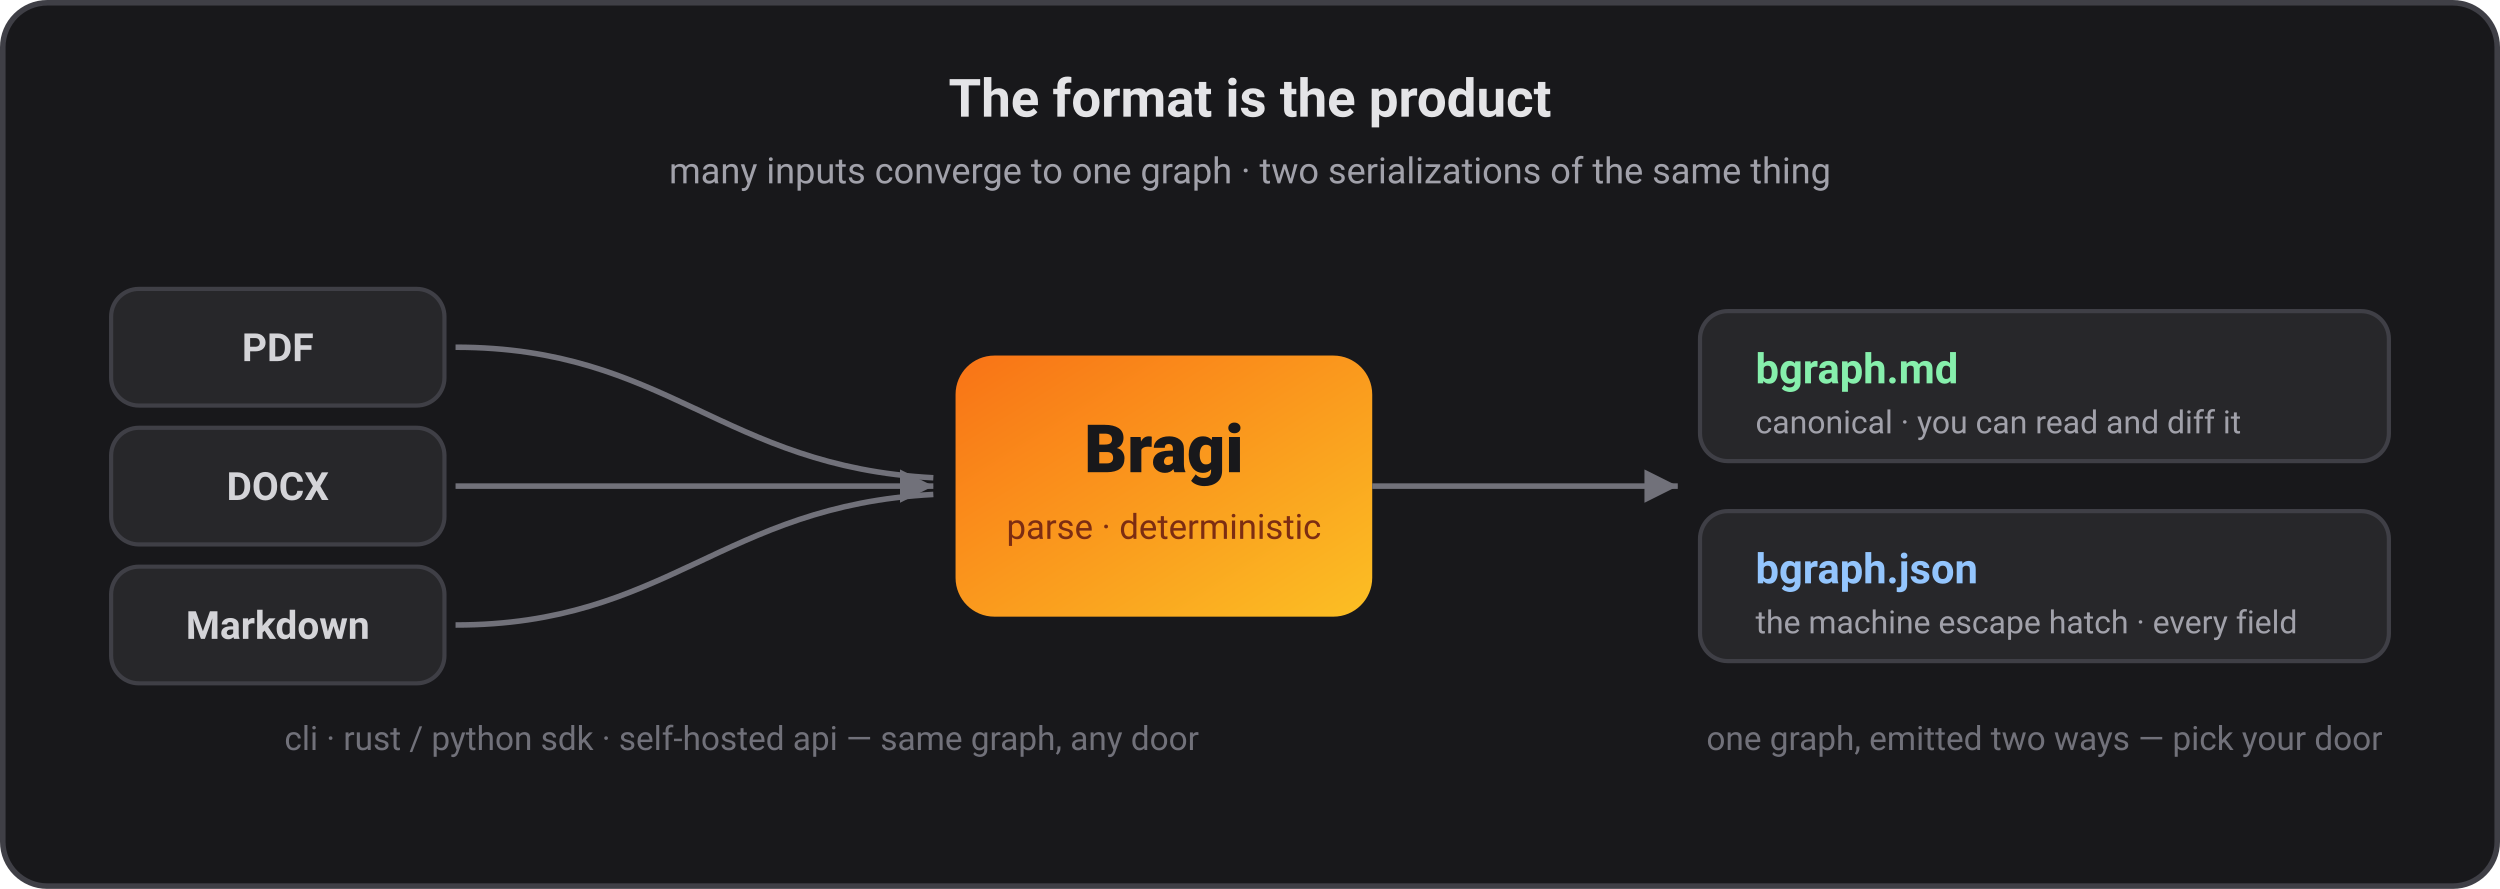
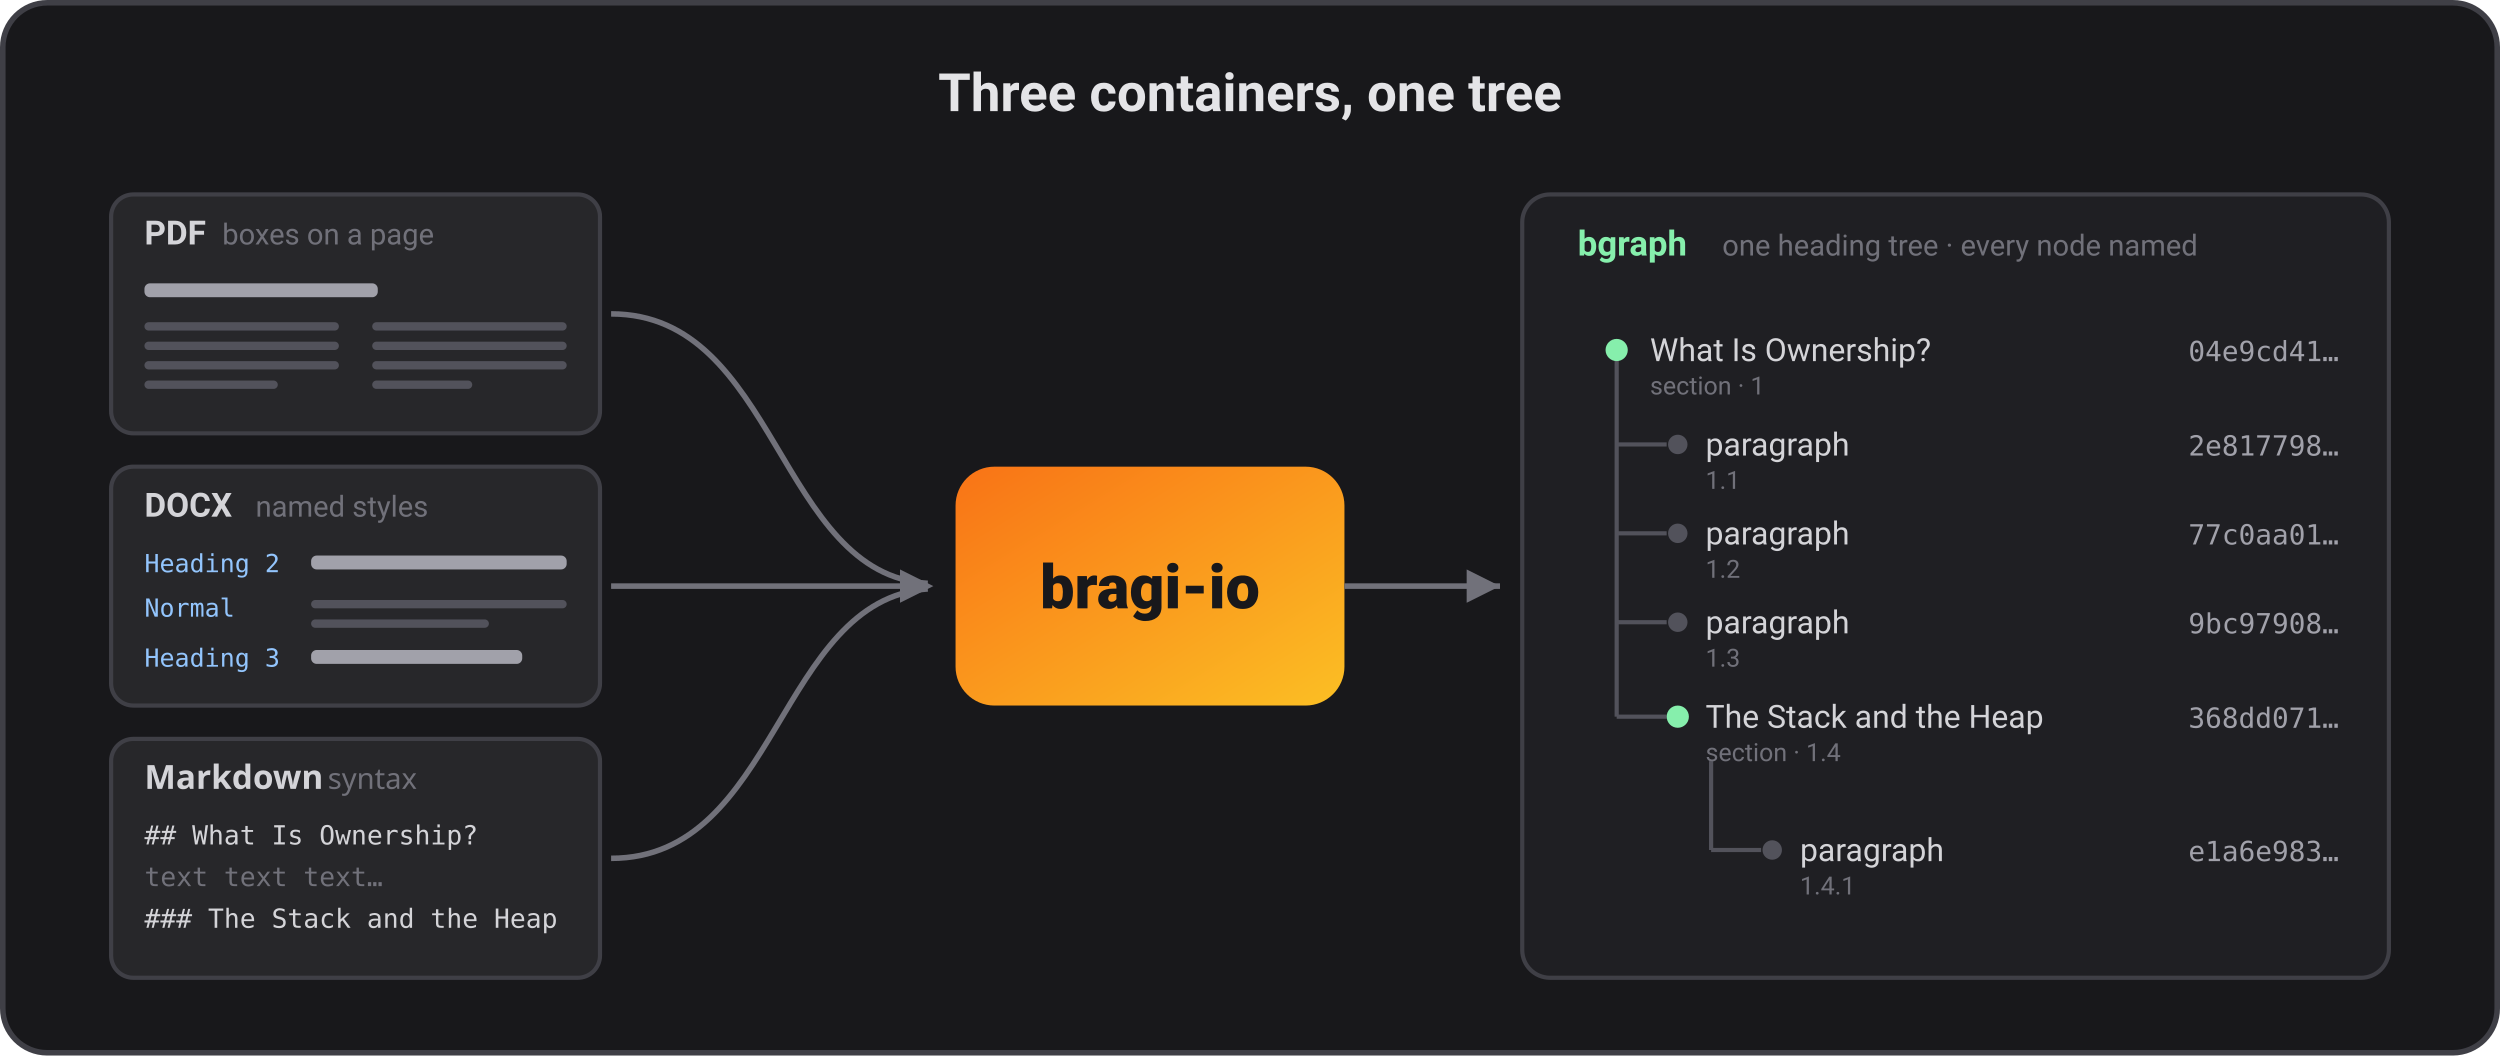
- <svg xmlns="http://www.w3.org/2000/svg" viewBox="0 0 900 320" width="900" height="320" font-family="ui-sans-serif, system-ui, -apple-system, Segoe UI, Roboto, Helvetica, Arial, sans-serif" role="img" aria-label="pdf, docx and md converge through Bragi into one bgraph, serialized as bgraph.md and bgraph.json">
+ <svg xmlns="http://www.w3.org/2000/svg" viewBox="0 0 900 380" width="900" height="380" font-family="ui-sans-serif, system-ui, -apple-system, Segoe UI, Roboto, Helvetica, Arial, sans-serif" role="img" aria-label="The same chapter in a PDF, a DOCX and a Markdown file is parsed by Bragi into one heading tree whose nodes carry content-derived names">
  <defs>
    <linearGradient id="bragiFlame" x1="0" y1="0" x2="1" y2="1">
      <stop offset="0" stop-color="#f97316" />
      <stop offset="1" stop-color="#fbbf24" />
    </linearGradient>
  </defs>
-   <rect x="1" y="1" width="898" height="318" rx="16" fill="#18181b" stroke="#3f3f46" stroke-width="2" />
-   <text x="450" y="42" text-anchor="middle" font-size="19" font-weight="700" fill="#e4e4e7">The format is the product</text>
-   <text x="450" y="66" text-anchor="middle" font-size="13" fill="#a1a1aa">many inputs converge to one graph · two serializations of the same thing</text>
-   <g font-size="14" font-weight="600">
-     <rect x="40" y="104" width="120" height="42" rx="10" fill="#27272a" stroke="#3f3f46" stroke-width="1.5" />
-     <text x="100" y="130" text-anchor="middle" fill="#d4d4d8">PDF</text>
-     <rect x="40" y="154" width="120" height="42" rx="10" fill="#27272a" stroke="#3f3f46" stroke-width="1.5" />
-     <text x="100" y="180" text-anchor="middle" fill="#d4d4d8">DOCX</text>
-     <rect x="40" y="204" width="120" height="42" rx="10" fill="#27272a" stroke="#3f3f46" stroke-width="1.5" />
-     <text x="100" y="230" text-anchor="middle" fill="#d4d4d8">Markdown</text>
+   <rect x="1" y="1" width="898" height="378" rx="16" fill="#18181b" stroke="#3f3f46" stroke-width="2" />
+   <text x="450" y="40" text-anchor="middle" font-size="19" font-weight="700" fill="#e4e4e7">Three containers, one tree</text>
+   <g>
+     <rect x="40" y="70" width="176" height="86" rx="8" fill="#27272a" stroke="#3f3f46" stroke-width="1.5" />
+     <text x="52" y="88" font-size="12" font-weight="700" fill="#d4d4d8">PDF</text>
+     <text x="80" y="88" font-size="10.5" fill="#71717a">boxes on a page</text>
+     <rect x="52" y="102" width="84" height="5" rx="2" fill="#a1a1aa" />
+     <rect x="52" y="116" width="70" height="3" rx="1.5" fill="#52525b" />
+     <rect x="52" y="123" width="70" height="3" rx="1.5" fill="#52525b" />
+     <rect x="52" y="130" width="70" height="3" rx="1.5" fill="#52525b" />
+     <rect x="52" y="137" width="48" height="3" rx="1.5" fill="#52525b" />
+     <rect x="134" y="116" width="70" height="3" rx="1.5" fill="#52525b" />
+     <rect x="134" y="123" width="70" height="3" rx="1.5" fill="#52525b" />
+     <rect x="134" y="130" width="70" height="3" rx="1.5" fill="#52525b" />
+     <rect x="134" y="137" width="36" height="3" rx="1.5" fill="#52525b" />
+   </g>
+   <g>
+     <rect x="40" y="168" width="176" height="86" rx="8" fill="#27272a" stroke="#3f3f46" stroke-width="1.5" />
+     <text x="52" y="186" font-size="12" font-weight="700" fill="#d4d4d8">DOCX</text>
+     <text x="92" y="186" font-size="10.5" fill="#71717a">named styles</text>
+     <text x="52" y="206" font-size="9" font-family="ui-monospace, SFMono-Regular, Menlo, monospace" fill="#93c5fd">Heading 2</text>
+     <rect x="112" y="200" width="92" height="5" rx="2" fill="#a1a1aa" />
+     <text x="52" y="222" font-size="9" font-family="ui-monospace, SFMono-Regular, Menlo, monospace" fill="#93c5fd">Normal</text>
+     <rect x="112" y="216" width="92" height="3" rx="1.5" fill="#52525b" />
+     <rect x="112" y="223" width="64" height="3" rx="1.5" fill="#52525b" />
+     <text x="52" y="240" font-size="9" font-family="ui-monospace, SFMono-Regular, Menlo, monospace" fill="#93c5fd">Heading 3</text>
+     <rect x="112" y="234" width="76" height="5" rx="2" fill="#a1a1aa" />
+   </g>
+   <g font-family="ui-monospace, SFMono-Regular, Menlo, monospace">
+     <rect x="40" y="266" width="176" height="86" rx="8" fill="#27272a" stroke="#3f3f46" stroke-width="1.5" />
+     <text x="52" y="284" font-size="12" font-weight="700" font-family="ui-sans-serif, system-ui, sans-serif" fill="#d4d4d8">Markdown</text>
+     <text x="118" y="284" font-size="10.5" font-family="ui-sans-serif, system-ui, sans-serif" fill="#71717a">syntax</text>
+     <text x="52" y="304" font-size="9.5" fill="#d4d4d8">## What Is Ownership?</text>
+     <text x="52" y="319" font-size="9.5" fill="#71717a">text text text…</text>
+     <text x="52" y="334" font-size="9.5" fill="#d4d4d8">### The Stack and the Heap</text>
  </g>
  <g stroke="#71717a" stroke-width="2" fill="none">
-     <path d="M164 125 C 240 125, 260 168, 336 172" />
-     <path d="M164 175 H 336" />
-     <path d="M164 225 C 240 225, 260 182, 336 178" />
+     <path d="M220 113 C 280 113, 280 207, 334 210" />
+     <path d="M220 211 H 334" />
+     <path d="M220 309 C 280 309, 280 216, 334 212" />
  </g>
-   <polygon points="336,175 324,169 324,181" fill="#71717a" />
-   <rect x="344" y="128" width="150" height="94" rx="14" fill="url(#bragiFlame)" />
-   <text x="419" y="170" text-anchor="middle" font-size="24" font-weight="800" fill="#18181b">Bragi</text>
-   <text x="419" y="194" text-anchor="middle" font-size="12.5" fill="#7c2d12">parse · deterministic</text>
-   <path d="M494 175 H 604" stroke="#71717a" stroke-width="2" fill="none" />
-   <polygon points="604,175 592,169 592,181" fill="#71717a" />
+   <polygon points="336,211 324,205 324,217" fill="#71717a" />
+   <rect x="344" y="168" width="140" height="86" rx="14" fill="url(#bragiFlame)" />
+   <text x="414" y="219" text-anchor="middle" font-size="22" font-weight="800" fill="#18181b">bragi-io</text>
+   <path d="M484 211 H 540" stroke="#71717a" stroke-width="2" fill="none" />
+   <polygon points="540,211 528,205 528,217" fill="#71717a" />
  <g>
-     <rect x="612" y="112" width="248" height="54" rx="10" fill="#27272a" stroke="#3f3f46" stroke-width="1.5" />
-     <text x="632" y="138" font-size="15" font-weight="700" fill="#86efac">bgraph.md</text>
-     <text x="632" y="156" font-size="11.5" fill="#a1a1aa">canonical · you can read and diff it</text>
-     <rect x="612" y="184" width="248" height="54" rx="10" fill="#27272a" stroke="#3f3f46" stroke-width="1.5" />
-     <text x="632" y="210" font-size="15" font-weight="700" fill="#93c5fd">bgraph.json</text>
-     <text x="632" y="228" font-size="11.5" fill="#a1a1aa">the machine escape hatch · every field</text>
+     <rect x="548" y="70" width="312" height="282" rx="10" fill="#1f1f23" stroke="#3f3f46" stroke-width="1.5" />
+     <text x="568" y="92" font-size="12.5" font-weight="700" fill="#86efac">bgraph</text>
+     <text x="620" y="92" font-size="10.5" fill="#71717a">one heading tree · every node named</text>
+     <g stroke="#52525b" stroke-width="1.5" fill="none">
+       <path d="M582 126 V 258" />
+       <path d="M582 160 H 600" />
+       <path d="M582 192 H 600" />
+       <path d="M582 224 H 600" />
+       <path d="M582 258 H 600" />
+       <path d="M616 274 V 306" />
+       <path d="M616 306 H 634" />
+     </g>
+     <g font-size="11.5" fill="#d4d4d8">
+       <circle cx="582" cy="126" r="4" fill="#86efac" />
+       <text x="594" y="130">What Is Ownership?</text>
+       <text x="594" y="142" font-size="9" fill="#71717a">section · 1</text>
+       <circle cx="604" cy="160" r="3.5" fill="#52525b" />
+       <text x="614" y="164">paragraph</text>
+       <text x="614" y="176" font-size="9" fill="#71717a">1.1</text>
+       <circle cx="604" cy="192" r="3.5" fill="#52525b" />
+       <text x="614" y="196">paragraph</text>
+       <text x="614" y="208" font-size="9" fill="#71717a">1.2</text>
+       <circle cx="604" cy="224" r="3.5" fill="#52525b" />
+       <text x="614" y="228">paragraph</text>
+       <text x="614" y="240" font-size="9" fill="#71717a">1.3</text>
+       <circle cx="604" cy="258" r="4" fill="#86efac" />
+       <text x="614" y="262">The Stack and the Heap</text>
+       <text x="614" y="274" font-size="9" fill="#71717a">section · 1.4</text>
+       <circle cx="638" cy="306" r="3.5" fill="#52525b" />
+       <text x="648" y="310">paragraph</text>
+       <text x="648" y="322" font-size="9" fill="#71717a">1.4.1</text>
+     </g>
+     <g font-size="10" font-family="ui-monospace, SFMono-Regular, Menlo, monospace" fill="#a1a1aa" text-anchor="end">
+       <text x="842" y="130">04e9cd41…</text>
+       <text x="842" y="164">2e817798…</text>
+       <text x="842" y="196">77c0aa01…</text>
+       <text x="842" y="228">9bc97908…</text>
+       <text x="842" y="262">368dd071…</text>
+       <text x="842" y="310">e1a6e983…</text>
+     </g>
  </g>
-   <text x="736" y="270" text-anchor="middle" font-size="12" fill="#71717a">one graph, emitted two ways — pick your door</text>
-   <text x="267" y="270" text-anchor="middle" font-size="12" fill="#71717a">cli · rust / python sdk · self-hosted api — same graph, any door</text>
</svg>
